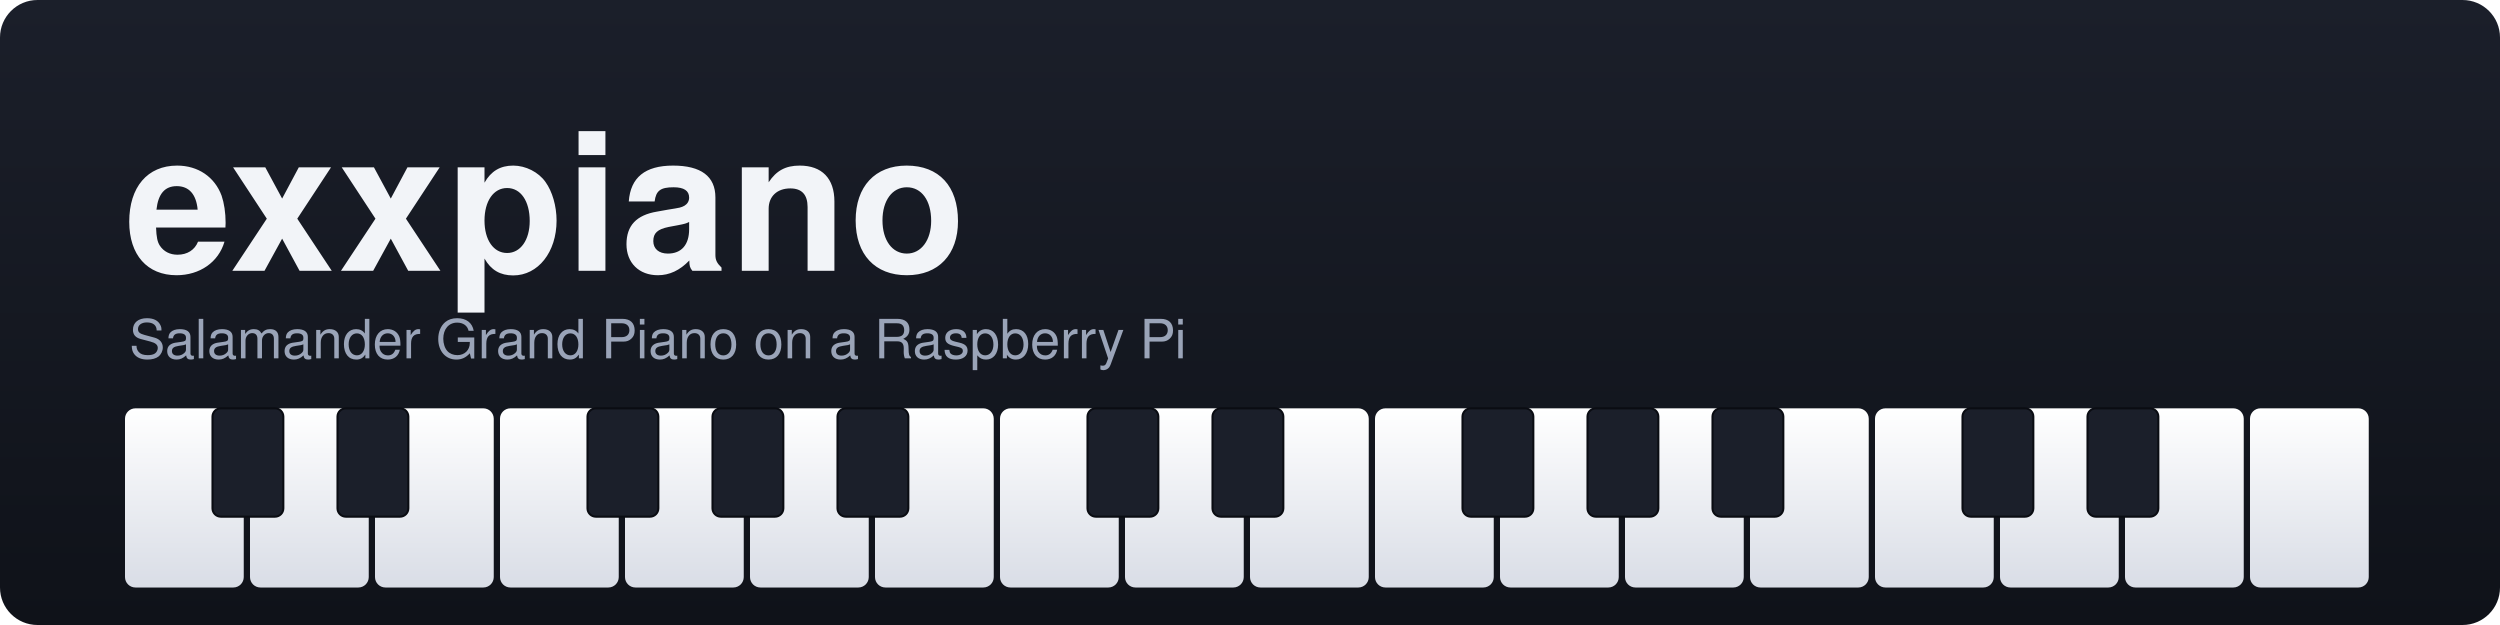
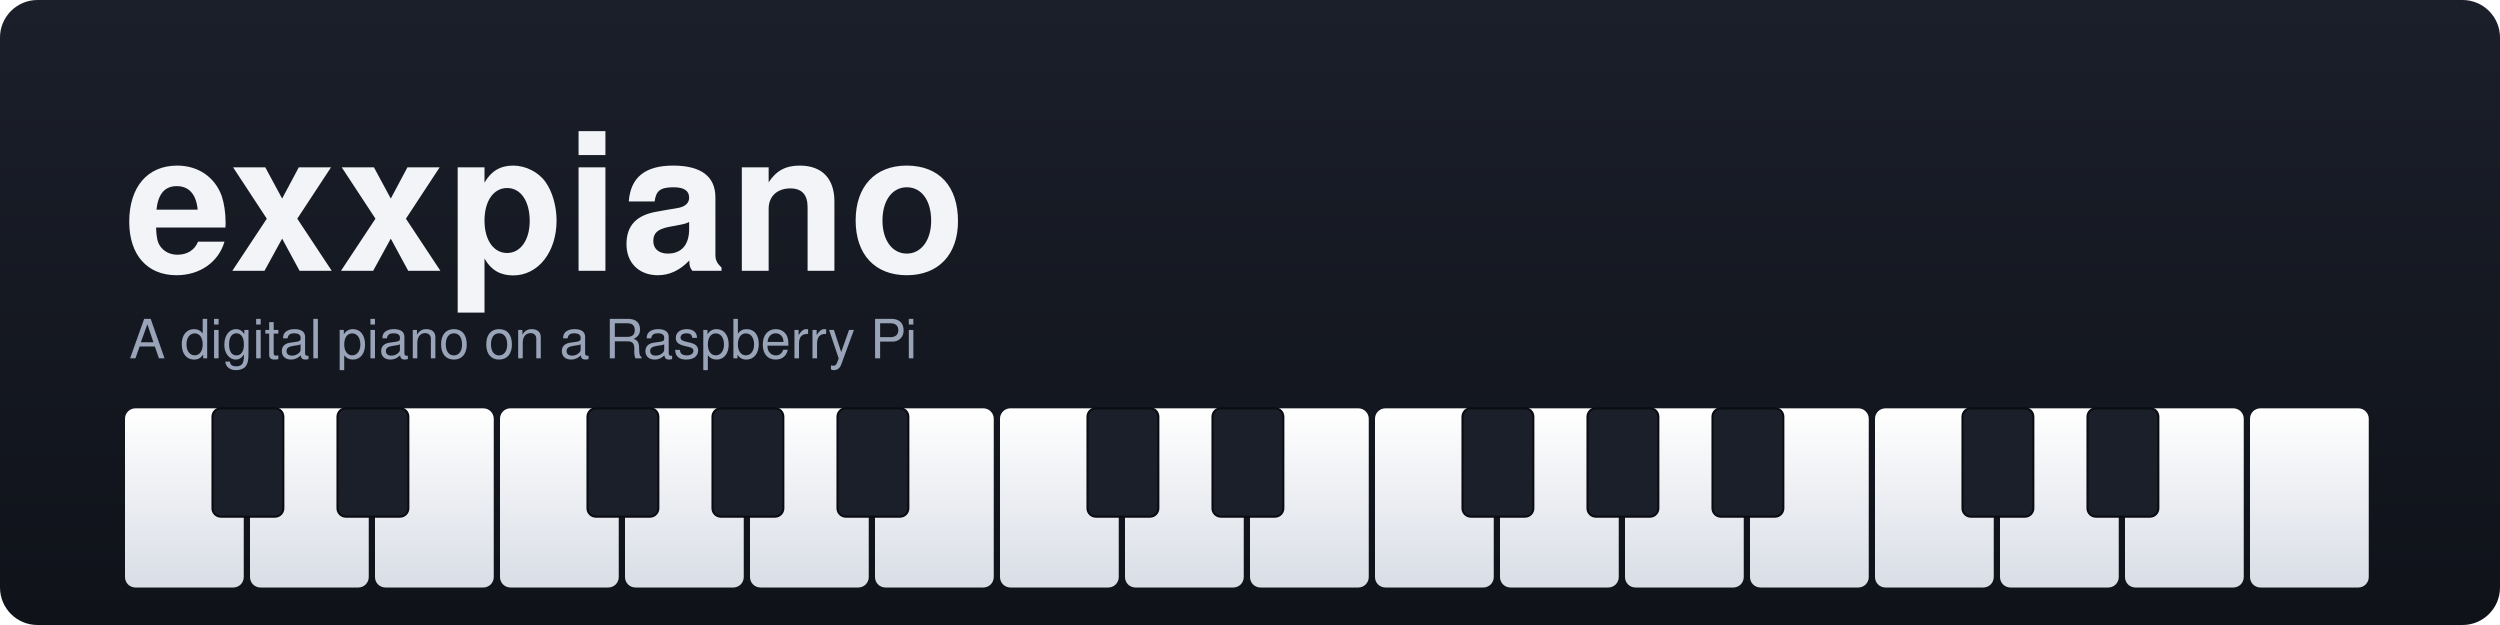
<svg xmlns="http://www.w3.org/2000/svg" viewBox="0 0 1200 300" role="img" aria-labelledby="t d">
  <defs>
    <linearGradient id="bg" x1="0" y1="0" x2="0" y2="1">
      <stop offset="0" stop-color="#1b1f2a" />
      <stop offset="1" stop-color="#0f1219" />
    </linearGradient>
    <linearGradient id="wk" x1="0" y1="0" x2="0" y2="1">
      <stop offset="0" stop-color="#ffffff" />
      <stop offset="1" stop-color="#d9dde6" />
    </linearGradient>
  </defs>
  <rect width="1200" height="300" rx="18" fill="url(#bg)" />
  <text x="60" y="130" font-family="-apple-system,BlinkMacSystemFont,Segoe UI,Helvetica,Arial,sans-serif" font-size="92" font-weight="700" fill="#f2f4f8" letter-spacing="1">exxpiano</text>
-   <text x="62" y="172" font-family="-apple-system,BlinkMacSystemFont,Segoe UI,Helvetica,Arial,sans-serif" font-size="26" fill="#9aa4b8">Salamander Grand Piano on a Raspberry Pi</text>
+   <text x="62" y="172" font-family="-apple-system,BlinkMacSystemFont,Segoe UI,Helvetica,Arial,sans-serif" font-size="26" fill="#9aa4b8">A digital piano on a Raspberry Pi</text>
  <rect x="60" y="196" width="57" height="86" rx="5" fill="url(#wk)" />
  <rect x="120" y="196" width="57" height="86" rx="5" fill="url(#wk)" />
  <rect x="180" y="196" width="57" height="86" rx="5" fill="url(#wk)" />
  <rect x="240" y="196" width="57" height="86" rx="5" fill="url(#wk)" />
  <rect x="300" y="196" width="57" height="86" rx="5" fill="url(#wk)" />
  <rect x="360" y="196" width="57" height="86" rx="5" fill="url(#wk)" />
  <rect x="420" y="196" width="57" height="86" rx="5" fill="url(#wk)" />
  <rect x="480" y="196" width="57" height="86" rx="5" fill="url(#wk)" />
  <rect x="540" y="196" width="57" height="86" rx="5" fill="url(#wk)" />
  <rect x="600" y="196" width="57" height="86" rx="5" fill="url(#wk)" />
  <rect x="660" y="196" width="57" height="86" rx="5" fill="url(#wk)" />
  <rect x="720" y="196" width="57" height="86" rx="5" fill="url(#wk)" />
  <rect x="780" y="196" width="57" height="86" rx="5" fill="url(#wk)" />
  <rect x="840" y="196" width="57" height="86" rx="5" fill="url(#wk)" />
  <rect x="900" y="196" width="57" height="86" rx="5" fill="url(#wk)" />
  <rect x="960" y="196" width="57" height="86" rx="5" fill="url(#wk)" />
  <rect x="1020" y="196" width="57" height="86" rx="5" fill="url(#wk)" />
  <rect x="1080" y="196" width="57" height="86" rx="5" fill="url(#wk)" />
  <rect x="102" y="196" width="34" height="52" rx="4" fill="#1b1f2a" stroke="#0a0c12" />
  <rect x="162" y="196" width="34" height="52" rx="4" fill="#1b1f2a" stroke="#0a0c12" />
  <rect x="282" y="196" width="34" height="52" rx="4" fill="#1b1f2a" stroke="#0a0c12" />
  <rect x="342" y="196" width="34" height="52" rx="4" fill="#1b1f2a" stroke="#0a0c12" />
  <rect x="402" y="196" width="34" height="52" rx="4" fill="#1b1f2a" stroke="#0a0c12" />
  <rect x="522" y="196" width="34" height="52" rx="4" fill="#1b1f2a" stroke="#0a0c12" />
  <rect x="582" y="196" width="34" height="52" rx="4" fill="#1b1f2a" stroke="#0a0c12" />
  <rect x="702" y="196" width="34" height="52" rx="4" fill="#1b1f2a" stroke="#0a0c12" />
  <rect x="762" y="196" width="34" height="52" rx="4" fill="#1b1f2a" stroke="#0a0c12" />
  <rect x="822" y="196" width="34" height="52" rx="4" fill="#1b1f2a" stroke="#0a0c12" />
  <rect x="942" y="196" width="34" height="52" rx="4" fill="#1b1f2a" stroke="#0a0c12" />
  <rect x="1002" y="196" width="34" height="52" rx="4" fill="#1b1f2a" stroke="#0a0c12" />
</svg>
